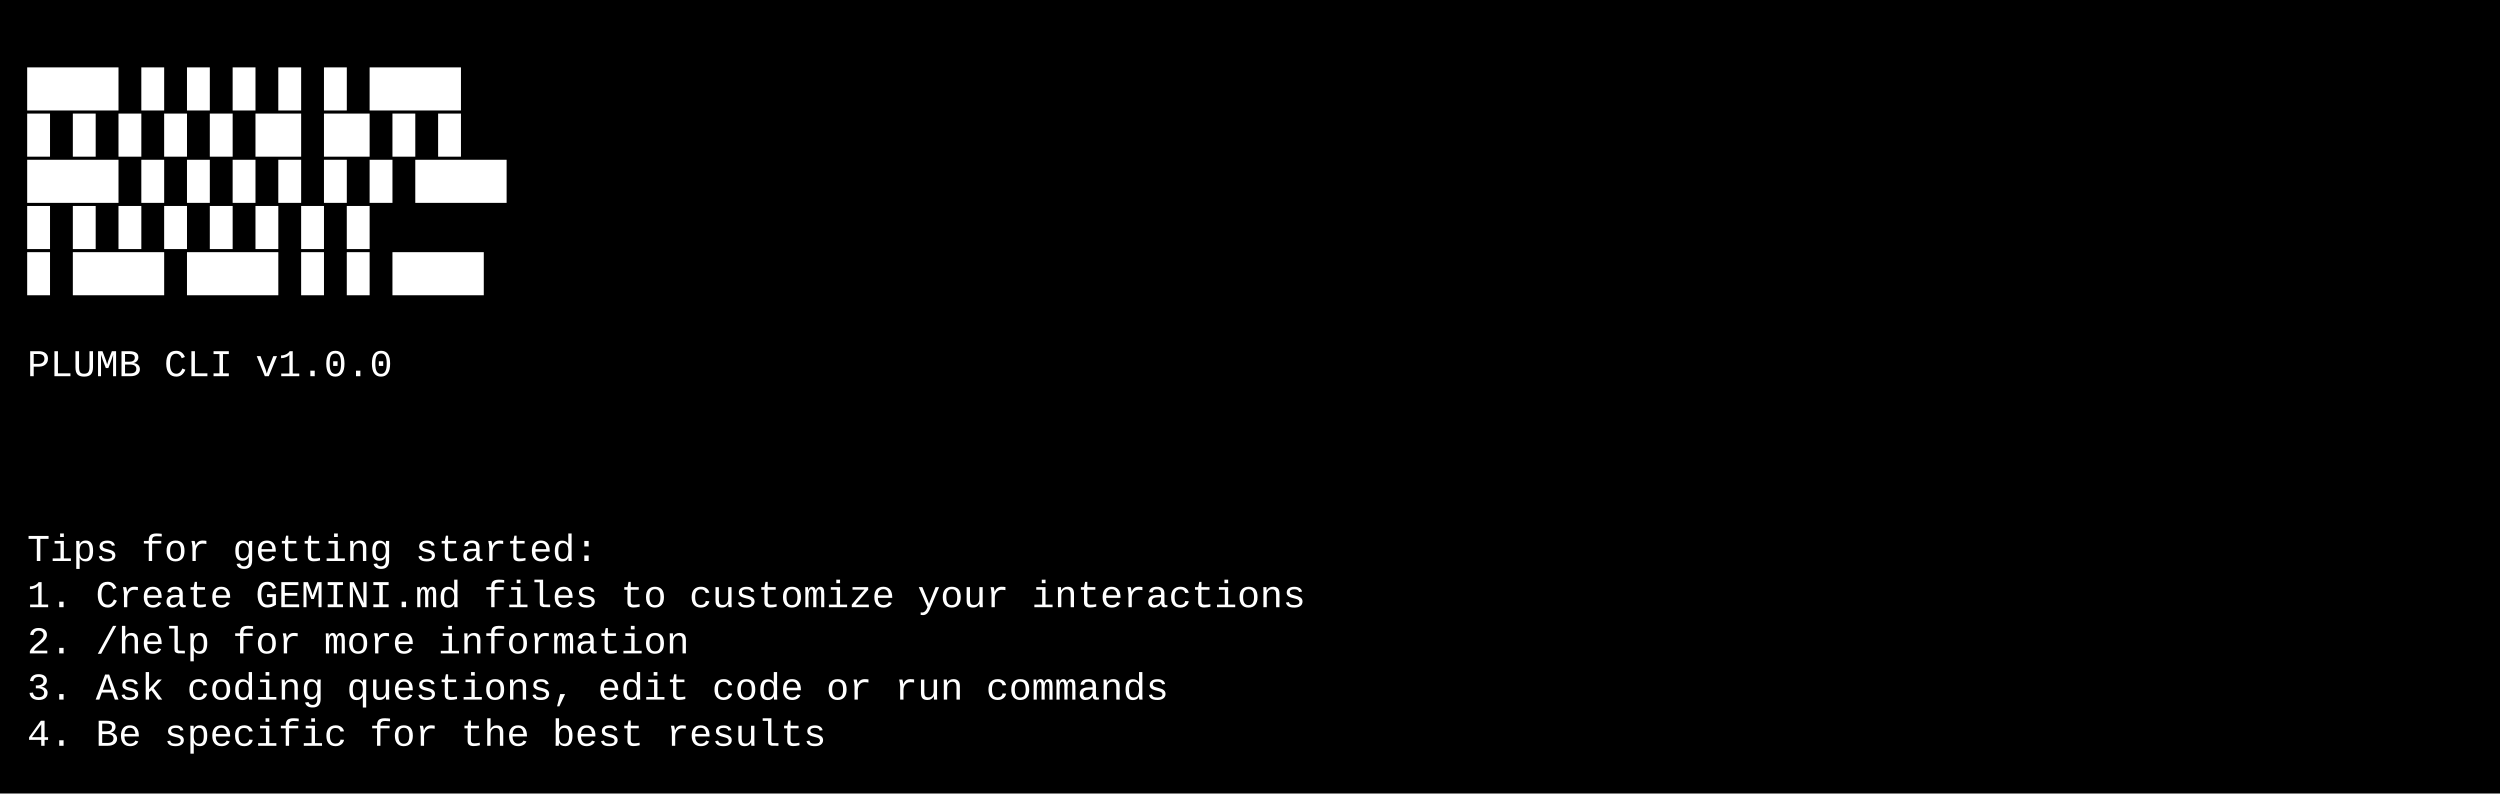
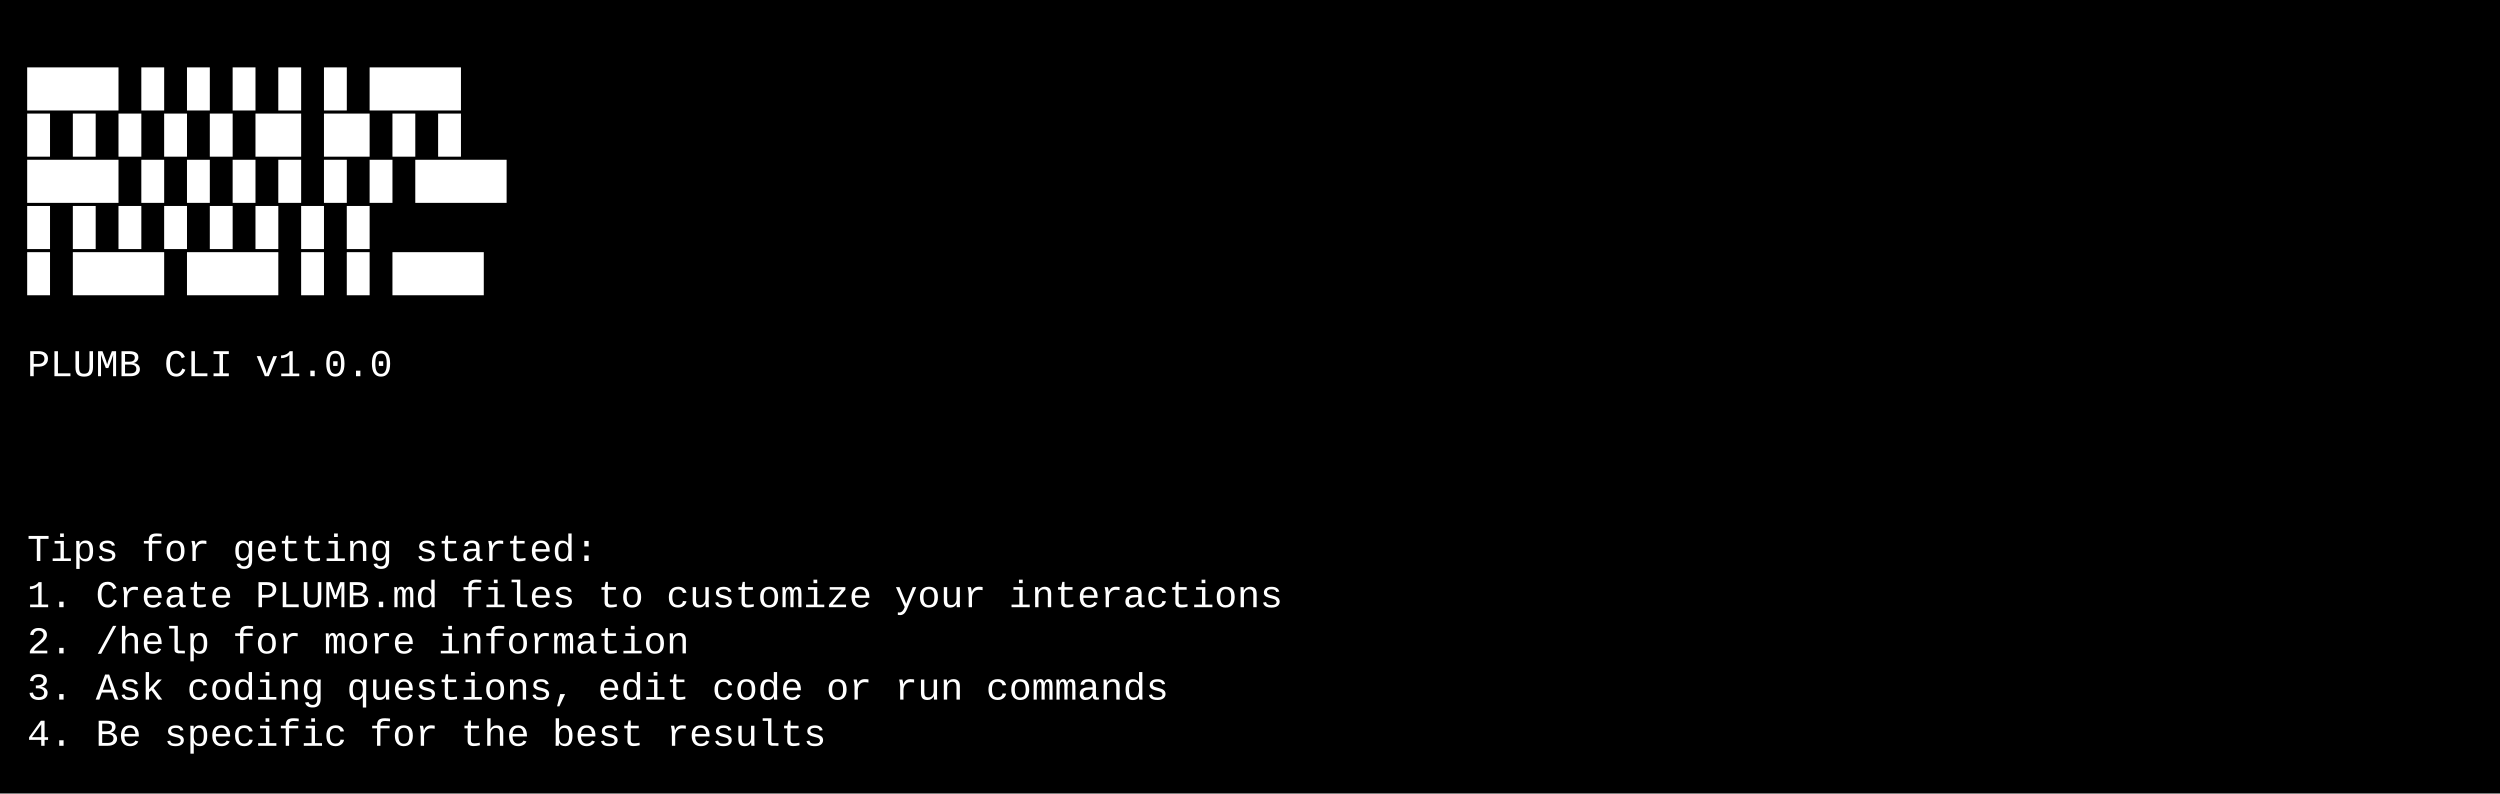
<svg xmlns="http://www.w3.org/2000/svg" width="920" height="292" viewBox="0 0 920 292">
  <style>
    text { font-family: Consolas, "Courier New", monospace; font-size: 14px; dominant-baseline: text-before-edge; white-space: pre; }
  </style>
  <rect width="920" height="292" fill="#000000" />
  <g transform="translate(10, 10)">
    <text x="0" y="19" fill="#ffffff" textLength="900" lengthAdjust="spacingAndGlyphs"> ████ █    █  █ █   █ ████                                                                          </text>
    <text x="0" y="36" fill="#ffffff" textLength="900" lengthAdjust="spacingAndGlyphs"> █  █ █    █  █ ██ ██ █  █                                                                          </text>
    <text x="0" y="53" fill="#ffffff" textLength="900" lengthAdjust="spacingAndGlyphs"> ████ █    █  █ █ █ █ ████                                                                          </text>
    <text x="0" y="70" fill="#ffffff" textLength="900" lengthAdjust="spacingAndGlyphs"> █    █    █  █ █   █ █  █                                                                          </text>
    <text x="0" y="87" fill="#ffffff" textLength="900" lengthAdjust="spacingAndGlyphs"> █    ████ ████ █   █ ████                                                                          </text>
    <text x="0" y="121" fill="#ffffff" textLength="900" lengthAdjust="spacingAndGlyphs"> PLUMB CLI v1.0.0                                                                                   </text>
    <text x="0" y="189" fill="#ffffff" textLength="900" lengthAdjust="spacingAndGlyphs">Tips for getting started:                                                                           </text>
-     <text x="0" y="206" fill="#ffffff" textLength="900" lengthAdjust="spacingAndGlyphs">1. Create GEMINI.md files to customize your interactions                                            </text>
+     <text x="0" y="206" fill="#ffffff" textLength="900" lengthAdjust="spacingAndGlyphs">1. Create PLUMB.md files to customize your interactions                                            </text>
    <text x="0" y="223" fill="#ffffff" textLength="900" lengthAdjust="spacingAndGlyphs">2. /help for more information                                                                       </text>
    <text x="0" y="240" fill="#ffffff" textLength="900" lengthAdjust="spacingAndGlyphs">3. Ask coding questions, edit code or run commands                                                  </text>
    <text x="0" y="257" fill="#ffffff" textLength="900" lengthAdjust="spacingAndGlyphs">4. Be specific for the best results                                                                 </text>
  </g>
</svg>
